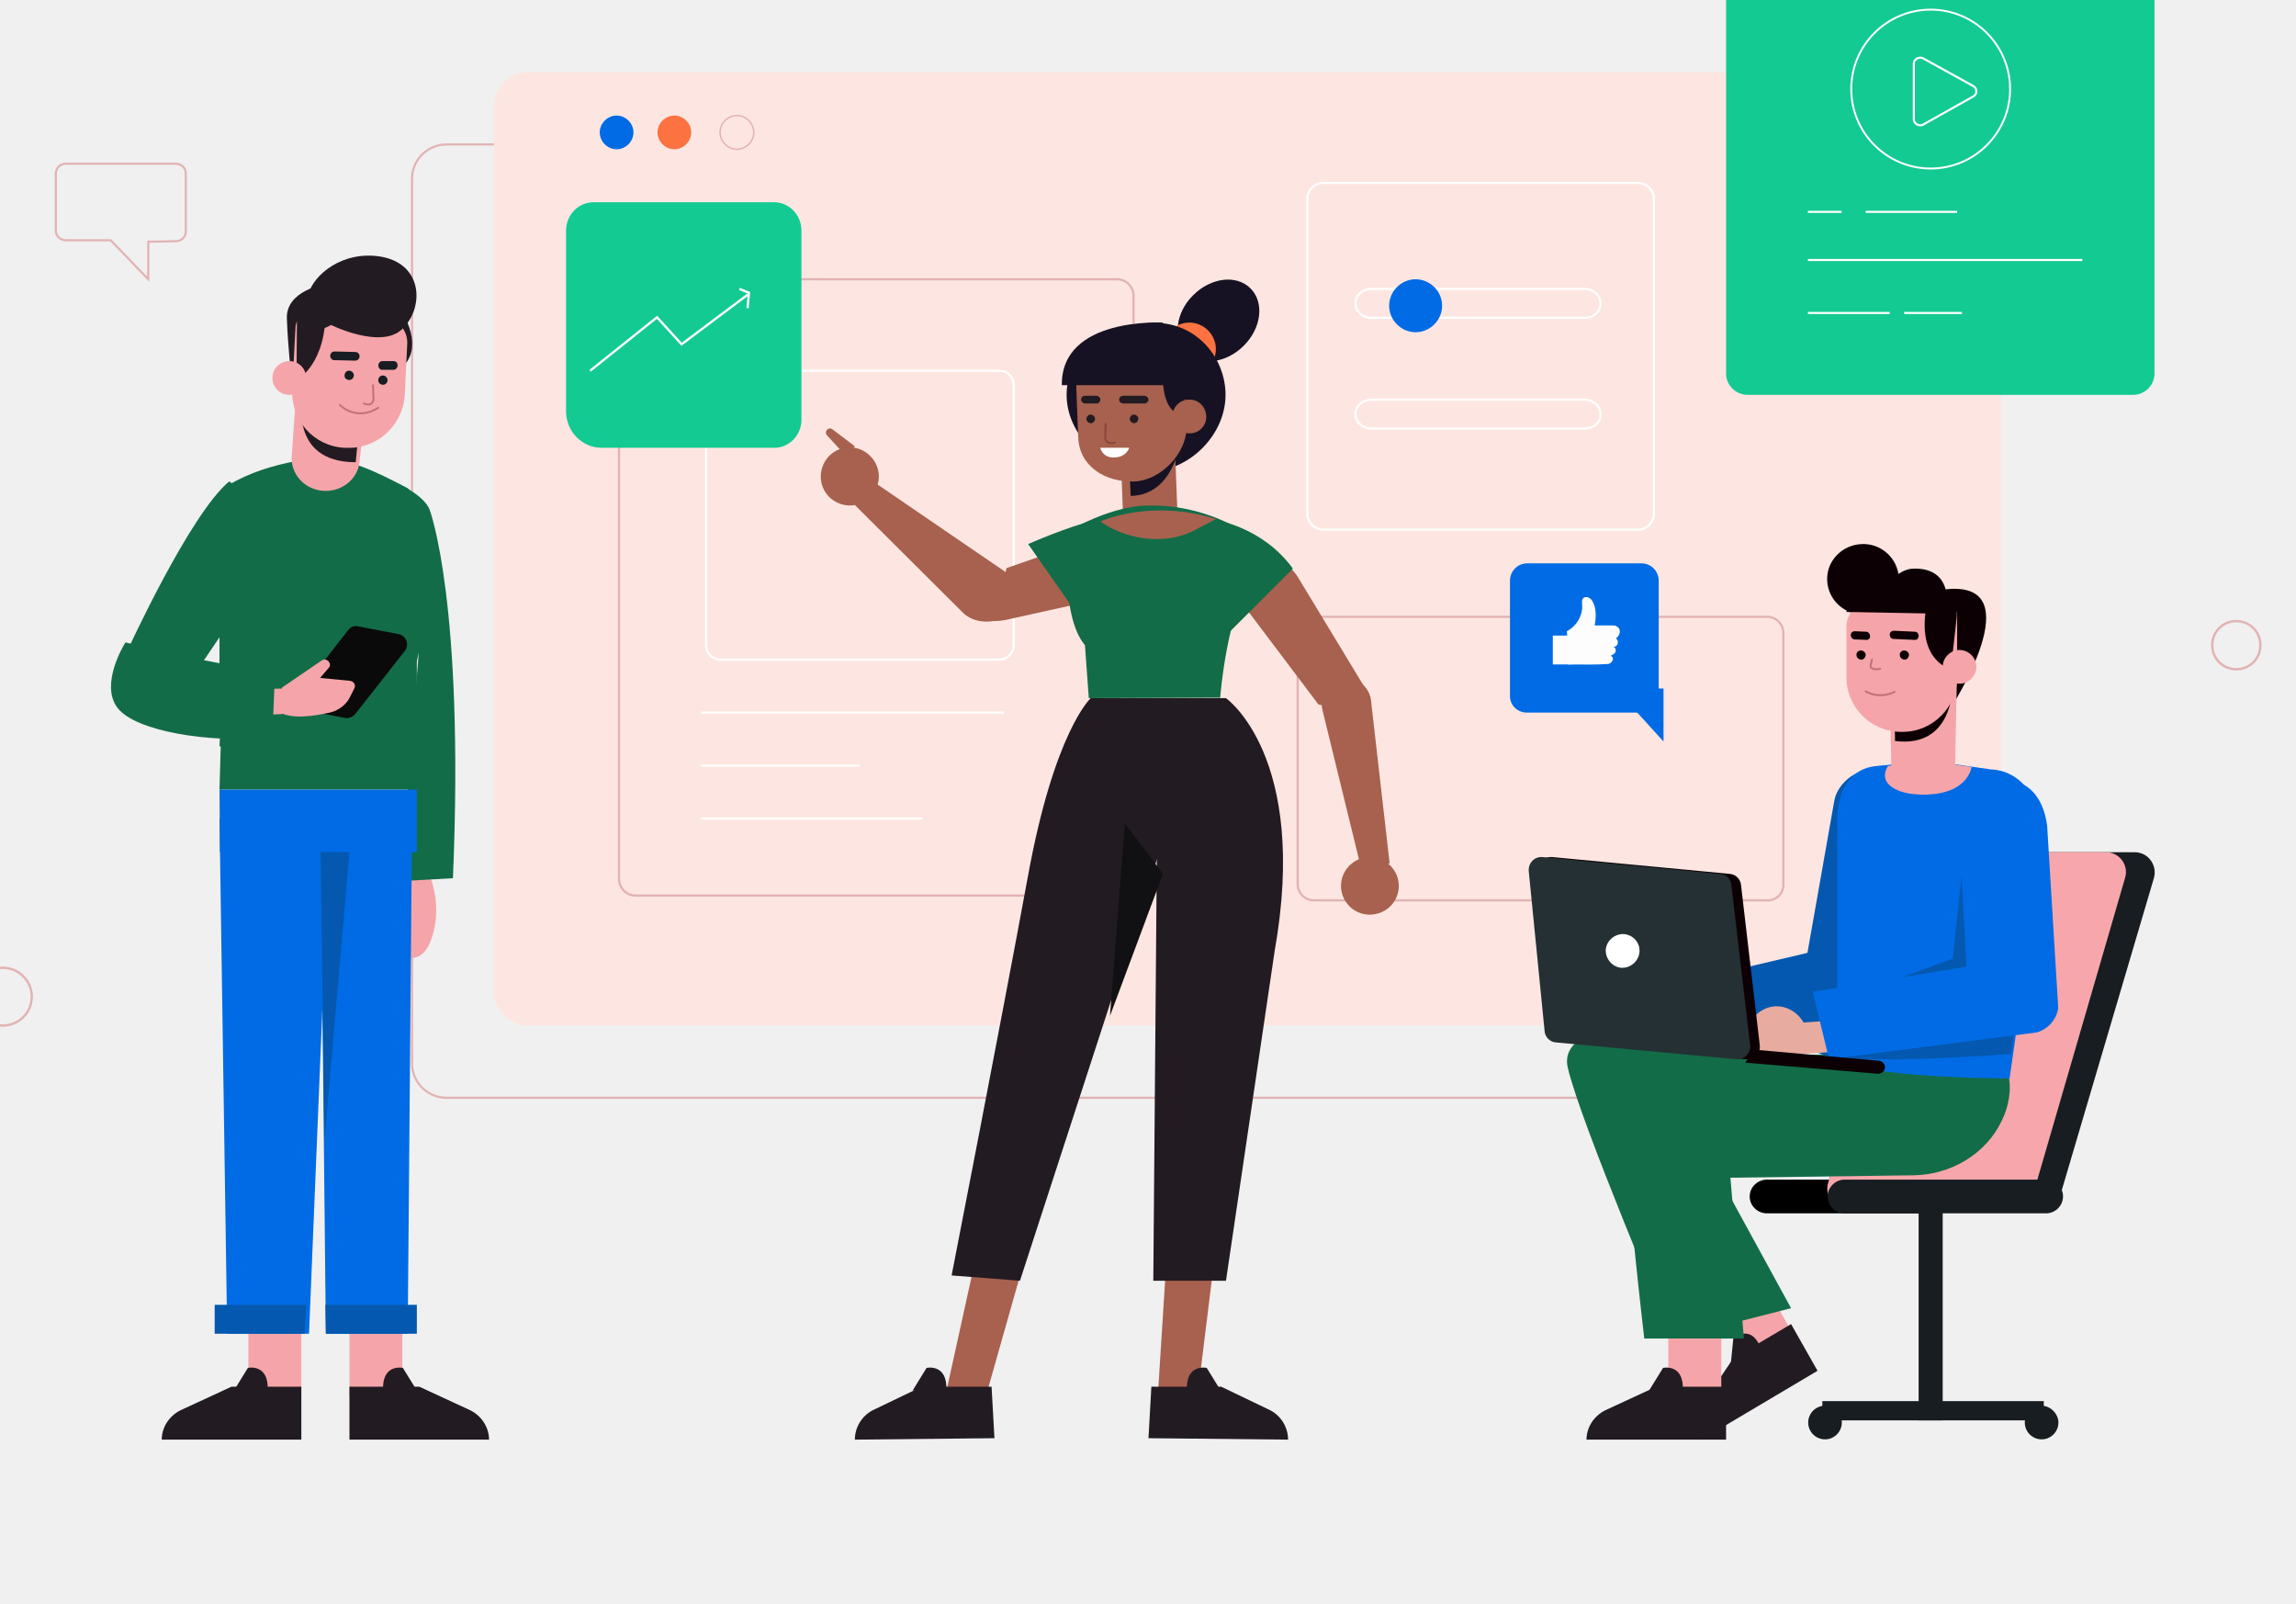
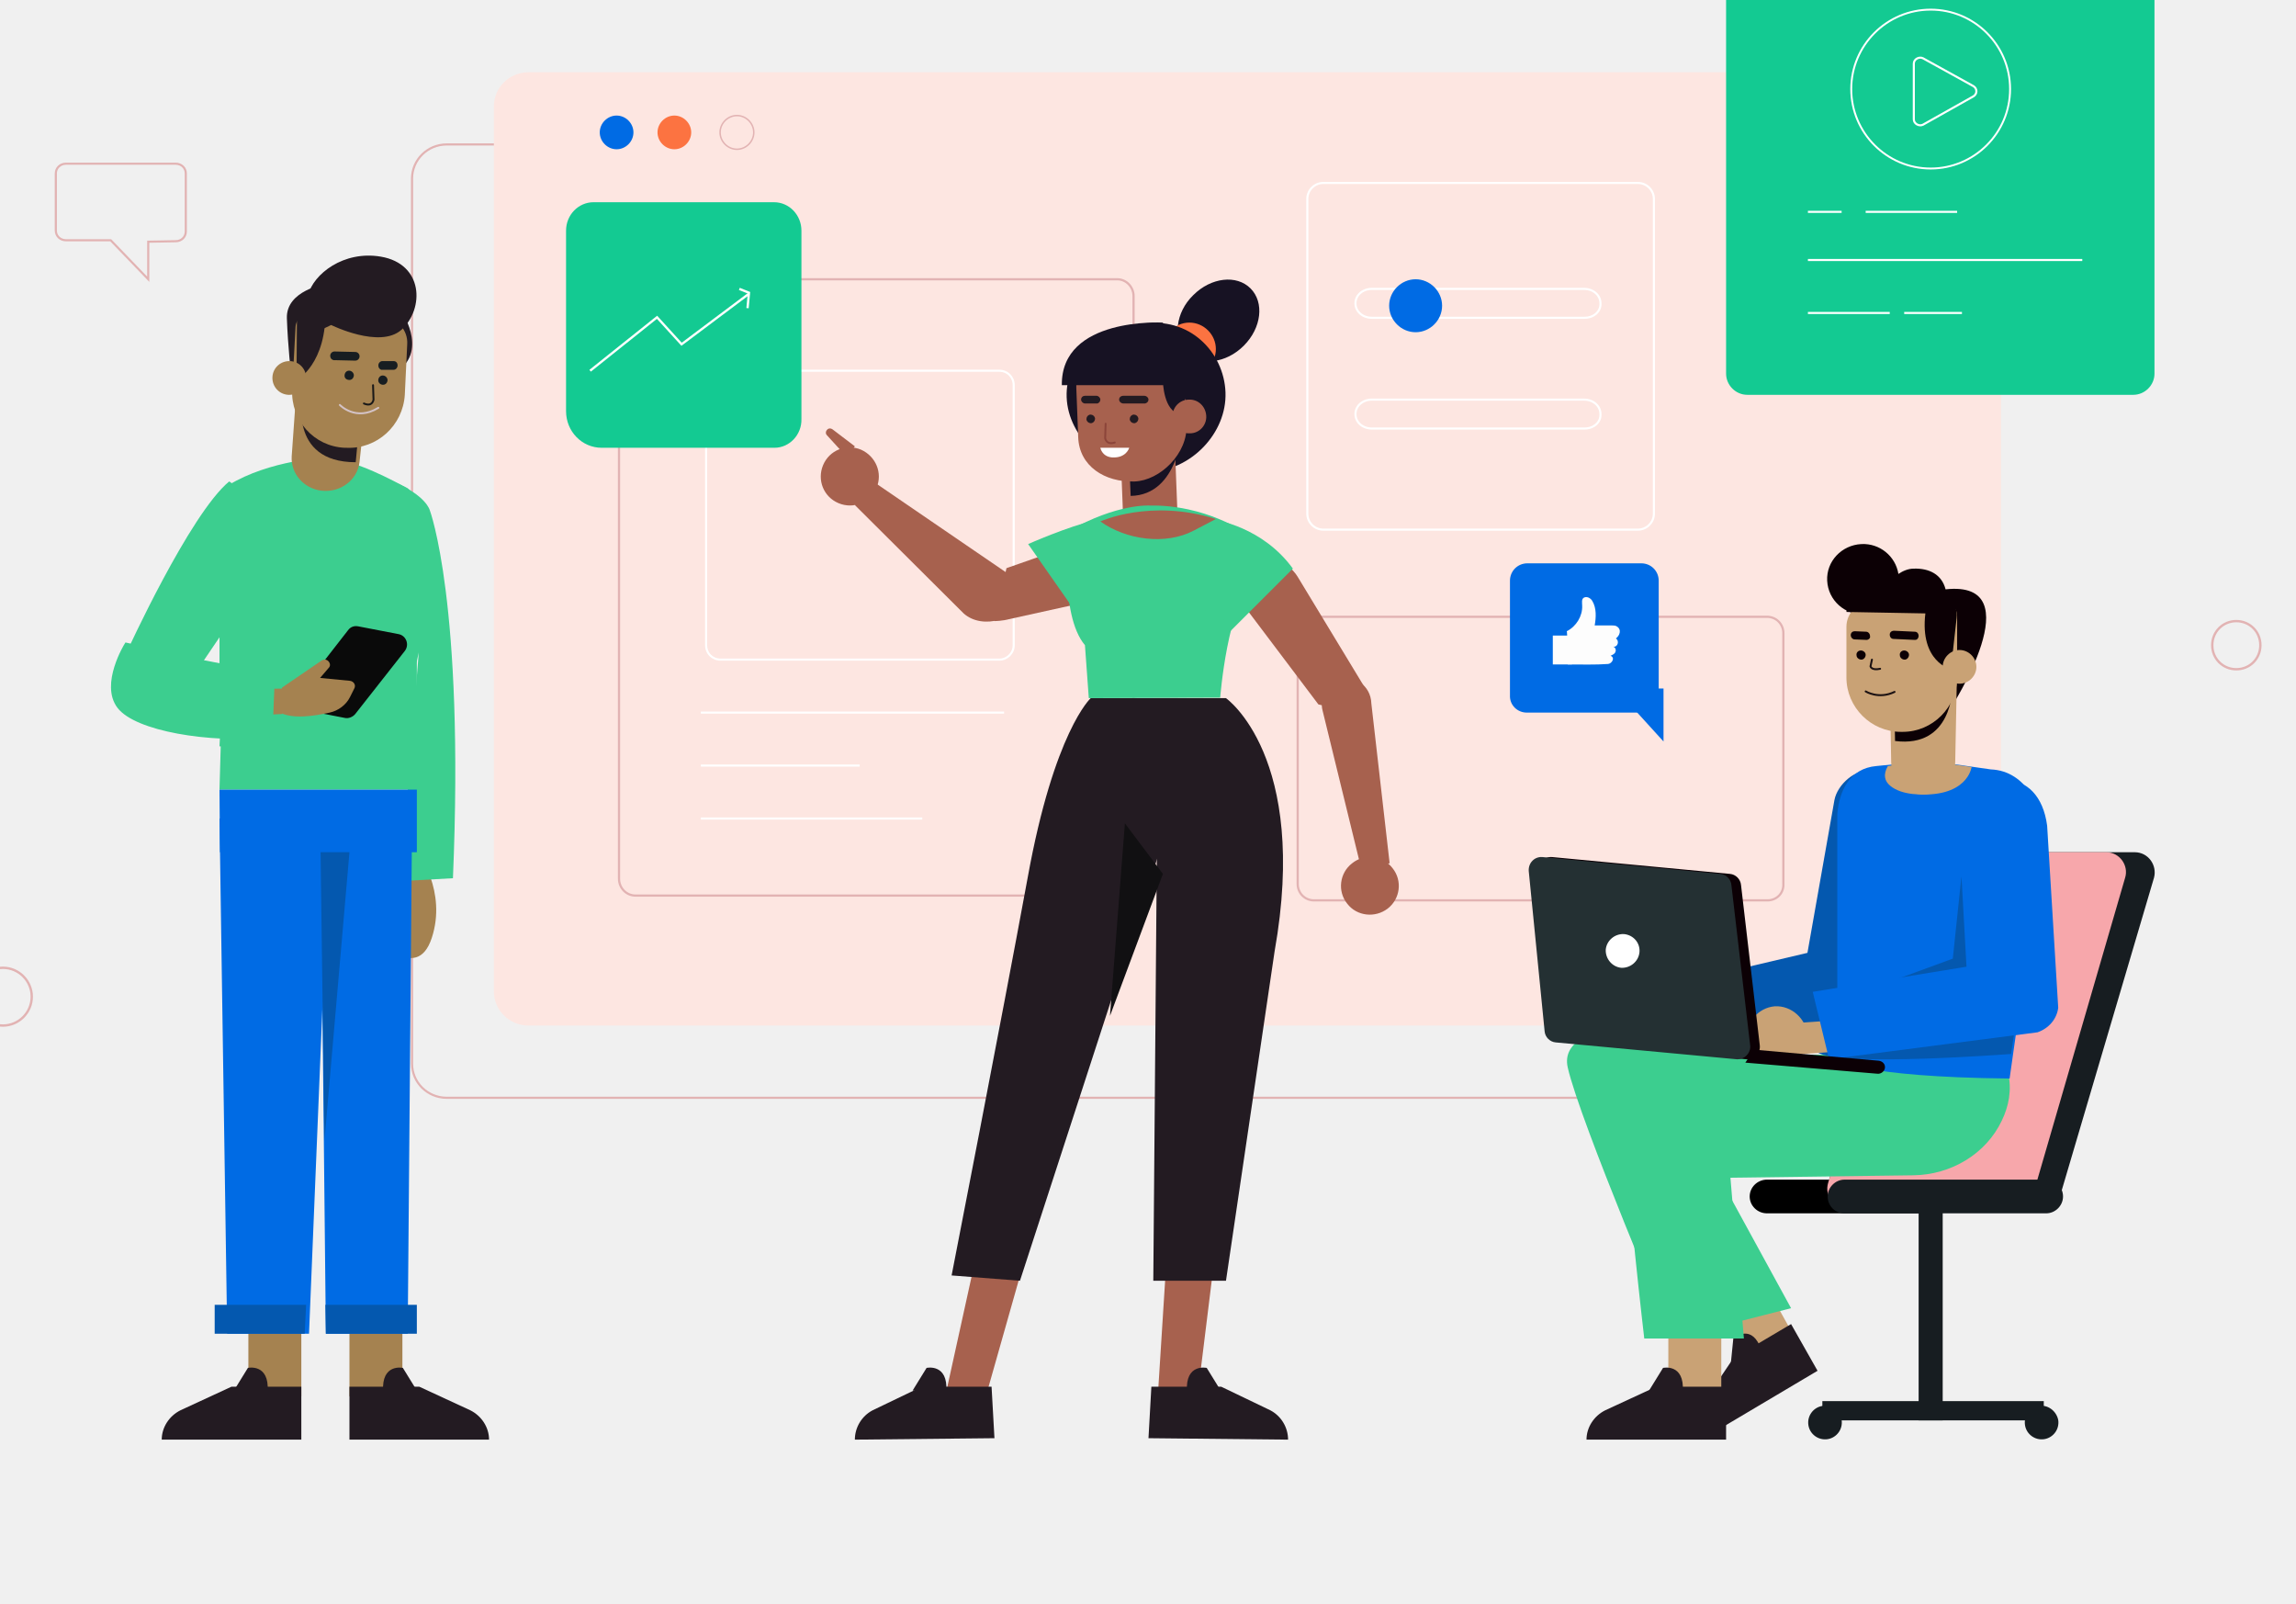
<svg xmlns="http://www.w3.org/2000/svg" version="1.1" id="Layer_1" x="0px" y="0px" viewBox="0 0 477 333" style="enable-background:new 0 0 477 333;" xml:space="preserve">
  <style type="text/css">
	.st0{fill:none;stroke:#E2B3B3;stroke-width:0.443;}
	.st1{fill-rule:evenodd;clip-rule:evenodd;fill:#FDE6E1;}
	.st2{fill-rule:evenodd;clip-rule:evenodd;fill:#006BE4;}
	.st3{fill-rule:evenodd;clip-rule:evenodd;fill:#FC7341;}
	.st4{fill:none;stroke:#E2B3B3;stroke-width:0.303;}
	.st5{fill:none;stroke:#E2B3B3;stroke-width:0.457;}
	.st6{fill:none;stroke:#FFFFFF;stroke-width:0.433;}
	.st7{fill:none;stroke:#E2B3B3;stroke-width:0.49;}
	.st8{fill-rule:evenodd;clip-rule:evenodd;fill:#FDFDFD;}
	.st9{fill-rule:evenodd;clip-rule:evenodd;fill:#13CA92;}
	.st10{fill:none;stroke:#FFFFFF;stroke-width:0.478;}
	.st11{fill:none;stroke:#FFFFFF;stroke-width:0.393;}
	.st12{fill-rule:evenodd;clip-rule:evenodd;}
	.st13{fill-rule:evenodd;clip-rule:evenodd;fill:#171D21;}
	.st14{fill-rule:evenodd;clip-rule:evenodd;fill:#F7A7AB;}
- 	.st15{fill-rule:evenodd;clip-rule:evenodd;fill:#F5A5A9;}
+ 	.st15{fill-rule:evenodd;clip-rule:evenodd;fill:#C9A275;}
	.st16{fill-rule:evenodd;clip-rule:evenodd;fill:#231B22;}
- 	.st17{fill-rule:evenodd;clip-rule:evenodd;fill:#136C48;}
+ 	.st17{fill-rule:evenodd;clip-rule:evenodd;fill:#3CCE8F;}
	.st18{fill-rule:evenodd;clip-rule:evenodd;fill:#E7ABA0;}
	.st19{fill-rule:evenodd;clip-rule:evenodd;fill:#0458AF;}
	.st20{fill-rule:evenodd;clip-rule:evenodd;fill:#0C0005;}
	.st21{fill-rule:evenodd;clip-rule:evenodd;fill:#243033;}
	.st22{fill-rule:evenodd;clip-rule:evenodd;fill:#FFFFFF;}
- 	.st23{fill:none;stroke:#C3707A;stroke-width:0.402;stroke-linecap:round;stroke-linejoin:round;}
+ 	.st23{fill:none;stroke:#1C1213;stroke-width:0.402;stroke-linecap:round;stroke-linejoin:round;}
	.st24{fill-rule:evenodd;clip-rule:evenodd;fill:#171223;}
	.st25{fill-rule:evenodd;clip-rule:evenodd;fill:#A7614E;}
	.st26{fill:none;stroke:#8C453A;stroke-width:0.399;stroke-linecap:round;stroke-linejoin:round;}
	.st27{fill-rule:evenodd;clip-rule:evenodd;fill:#111012;}
- 	.st28{fill-rule:evenodd;clip-rule:evenodd;fill:#0A0A0A;}
- 	.st29{fill-rule:evenodd;clip-rule:evenodd;fill:#136C48;stroke:#136C48;stroke-miterlimit:10;}
- 	.st30{fill:none;stroke:#C3707A;stroke-width:0.394;stroke-linecap:round;stroke-linejoin:round;}
+ 	.st28{fill-rule:evenodd;clip-rule:evenodd;fill:#A58250;}
+ 	.st29{fill-rule:evenodd;clip-rule:evenodd;fill:#0A0A0A;}
+ 	.st30{fill-rule:evenodd;clip-rule:evenodd;fill:#3CCE8F;stroke:#3CCE8F;stroke-miterlimit:10;}
+ 	.st31{fill:none;stroke:#191818;stroke-width:0.394;stroke-linecap:round;stroke-linejoin:round;}
+ 	.st32{fill:none;stroke:#D3C2C5;stroke-width:0.394;stroke-linecap:round;stroke-linejoin:round;}
</style>
  <g id="Marshmello_landing-page">
    <g id="Simple_landngpage" transform="translate(-542, -331)">
      <g id="Group-171" transform="translate(528, 331)">
        <path id="Stroke-1" class="st0" d="M405.5,228H106.8c-4,0-7.2-3.2-7.2-7.1V37.1c0-3.9,3.2-7.1,7.2-7.1h298.7c4,0,7.2,3.2,7.2,7.1     v183.7C412.6,224.8,409.4,228,405.5,228z" />
        <path id="Fill-3" class="st1" d="M422.5,213H123.8c-4,0-7.2-3.2-7.2-7.1V22.1c0-3.9,3.2-7.1,7.2-7.1h298.7c4,0,7.2,3.2,7.2,7.1     v183.7C429.6,209.8,426.4,213,422.5,213" />
        <path id="Fill-5" class="st2" d="M145.6,27.5c0,1.9-1.6,3.5-3.5,3.5s-3.5-1.6-3.5-3.5s1.6-3.5,3.5-3.5S145.6,25.6,145.6,27.5" />
        <path id="Fill-7" class="st3" d="M157.6,27.5c0,1.9-1.6,3.5-3.5,3.5s-3.5-1.6-3.5-3.5s1.6-3.5,3.5-3.5S157.6,25.6,157.6,27.5" />
        <path id="Stroke-9" class="st4" d="M170.6,27.5c0,1.9-1.6,3.5-3.5,3.5s-3.5-1.6-3.5-3.5s1.6-3.5,3.5-3.5S170.6,25.6,170.6,27.5z" />
        <path id="Stroke-11" class="st5" d="M381.2,187H287c-1.9,0-3.4-1.5-3.4-3.4v-52.1c0-1.9,1.5-3.4,3.4-3.4h94.1     c1.9,0,3.4,1.5,3.4,3.4v52.1C384.6,185.5,383.1,187,381.2,187z" />
        <path id="Stroke-13" class="st5" d="M246.2,186H146c-1.9,0-3.4-1.6-3.4-3.5v-121c0-1.9,1.5-3.5,3.4-3.5h100.1     c1.9,0,3.4,1.6,3.4,3.5v121.1C249.6,184.4,248.1,186,246.2,186z" />
        <path id="Stroke-15" class="st6" d="M221.6,137h-57.9c-1.7,0-3-1.3-3-3V80c0-1.7,1.4-3,3-3h57.9c1.7,0,3,1.3,3,3v54     C224.6,135.7,223.2,137,221.6,137z" />
        <path id="Stroke-17" class="st6" d="M159.6,148h63" />
        <path id="Stroke-19" class="st6" d="M159.6,159h33" />
        <path id="Stroke-21" class="st6" d="M159.6,170h46" />
        <path id="Stroke-23" class="st6" d="M354.3,110h-65.4c-1.8,0-3.3-1.5-3.3-3.3V41.3c0-1.8,1.5-3.3,3.3-3.3h65.4     c1.8,0,3.3,1.5,3.3,3.3v65.4C357.6,108.5,356.1,110,354.3,110z" />
        <path id="Stroke-25" class="st6" d="M343.2,89H299c-1.9,0-3.4-1.3-3.4-3s1.5-3,3.4-3h44.1c1.9,0,3.4,1.3,3.4,3     C346.6,87.7,345.1,89,343.2,89z" />
        <path id="Stroke-27" class="st6" d="M343.2,66H299c-1.9,0-3.4-1.3-3.4-3c0-1.7,1.5-3,3.4-3h44.1c1.9,0,3.4,1.3,3.4,3     C346.6,64.7,345.1,66,343.2,66z" />
        <path id="Fill-29" class="st2" d="M313.6,63.5c0,3-2.5,5.5-5.5,5.5s-5.5-2.5-5.5-5.5s2.5-5.5,5.5-5.5S313.6,60.5,313.6,63.5" />
        <path id="Stroke-31" class="st0" d="M50.5,34H27.7c-1.2,0-2.1,0.9-2.1,2v11.9c0,1.1,0.9,2,2.1,2H37l7.8,8.1v-7.8l5.7-0.1     c1.2,0,2.1-0.9,2.1-2V36C52.6,34.9,51.7,34,50.5,34z" />
        <path id="Stroke-33" class="st7" d="M20.6,207c0,3.3-2.7,6-6,6s-6-2.7-6-6s2.7-6,6-6S20.6,203.7,20.6,207z" />
        <path id="Stroke-35" class="st7" d="M483.6,134c0,2.8-2.2,5-5,5s-5-2.2-5-5s2.2-5,5-5S483.6,131.2,483.6,134z" />
        <g id="Clip-38">
			</g>
        <polygon id="Stroke-37" class="st7" points="262.6,-23 272.6,-23 272.6,-33 262.6,-33    " />
        <path id="Fill-39" class="st2" d="M331.2,148h27.4v-27.4c0-2-1.6-3.6-3.6-3.6h-23.7c-2,0-3.6,1.6-3.6,3.6v23.8     C327.6,146.4,329.2,148,331.2,148" />
        <polygon id="Fill-40" class="st2" points="359.6,143 359.6,154 349.6,143    " />
        <path id="Fill-41" class="st8" d="M339.7,138c2.8,0,5.7,0.1,8.4-0.1c0.8-0.1,1.5-1.3,0.5-1.7c0.4-0.2,0.9-0.4,1-0.8     c0.2-0.4,0-1-0.5-1.1c1,0.2,1.4-1.2,0.6-1.7c0.4-0.3,0.7-0.7,0.8-1.2c0.1-0.5-0.1-1-0.6-1.3c-0.3-0.2-0.7-0.2-1-0.2     c-1.2,0-2.4,0-3.6,0c0.3-1.7,0.4-3.6-0.5-5.1c-0.3-0.5-1-1-1.7-0.7c-0.6,0.3-0.4,1.1-0.4,1.7c0.1,2.1-1.2,4.3-3.2,5.3     C339.6,131.1,339.7,135.6,339.7,138" />
        <polygon id="Fill-42" class="st8" points="336.6,138 340.6,138 340.6,132 336.6,132    " />
        <path id="Fill-43" class="st9" d="M174.9,93H139c-4.1,0-7.4-3.4-7.4-7.6V47.9c0-3.3,2.6-5.9,5.7-5.9h37.5c3.2,0,5.7,2.7,5.7,5.9     V87C180.6,90.3,178,93,174.9,93" />
        <polyline id="Stroke-44" class="st10" points="136.6,77 150.5,65.9 155.6,71.5 169.6,61    " />
        <polyline id="Stroke-45" class="st10" points="167.6,60 169.6,60.8 169.3,64    " />
        <path id="Fill-46" class="st9" d="M457.2,82H377c-2.4,0-4.4-2-4.4-4.4V-1.6c0-2.4,2-4.4,4.4-4.4h80.2c2.4,0,4.4,2,4.4,4.4v79.2     C461.6,80,459.6,82,457.2,82" />
        <path id="Stroke-47" class="st6" d="M401.6,44h19" />
        <path id="Stroke-48" class="st6" d="M389.6,54h57" />
        <path id="Stroke-49" class="st6" d="M389.6,65h17" />
        <path id="Stroke-50" class="st6" d="M409.6,65h12" />
        <path id="Stroke-51" class="st6" d="M389.6,44h7" />
        <path id="Stroke-52" class="st6" d="M411.6,13.2v11.6c0,0.9,1.1,1.5,1.9,1.1L424,20c0.8-0.5,0.8-1.6,0-2.1l-10.5-5.8     C412.7,11.7,411.6,12.3,411.6,13.2z" />
        <path id="Stroke-53" class="st11" d="M431.6,18.5c0,9.1-7.4,16.5-16.5,16.5s-16.5-7.4-16.5-16.5S406,2,415.1,2     S431.6,9.4,431.6,18.5z" />
        <path id="Fill-54" class="st12" d="M415,252h-33.9c-2,0-3.6-1.6-3.6-3.5s1.6-3.5,3.6-3.5H415c2,0,3.6,1.6,3.6,3.5     S417,252,415,252" />
        <polygon id="Fill-55" class="st13" points="392.6,295 438.6,295 438.6,291 392.6,291    " />
        <path id="Fill-56" class="st13" d="M396.6,294.9c0.3,1.9-1,3.7-2.9,4s-3.7-1-4-2.9s1-3.7,2.9-4     C394.4,291.7,396.2,293,396.6,294.9" />
        <polygon id="Fill-57" class="st13" points="412.6,295 417.6,295 417.6,249 412.6,249    " />
        <path id="Fill-58" class="st13" d="M441.6,294.9c0.3,1.9-1,3.7-2.9,4s-3.7-1-4-2.9s1-3.7,2.9-4     C439.4,291.7,441.2,293,441.6,294.9" />
        <path id="Fill-59" class="st13" d="M438.2,251h-40.4c-2.8,0-4.7-2.7-4-5.3l19.3-65.7c0.5-1.8,2.1-3,4-3h40.4c2.8,0,4.7,2.7,4,5.3     L442.1,248C441.6,249.8,440,251,438.2,251" />
        <path id="Fill-60" class="st14" d="M432.5,251h-34.8c-2.7,0-4.7-2.7-3.9-5.3l19.1-65.7c0.5-1.8,2.1-3,3.9-3h34.8     c2.7,0,4.7,2.7,3.9,5.3L436.4,248C435.9,249.8,434.3,251,432.5,251" />
        <path id="Fill-61" class="st13" d="M439.1,252h-41.9c-2,0-3.5-1.6-3.5-3.5s1.6-3.5,3.5-3.5h41.9c2,0,3.5,1.6,3.5,3.5     S441,252,439.1,252" />
        <polygon id="Fill-62" class="st15" points="386.6,277.3 377.1,283 369.6,269.7 379.2,264    " />
        <path id="Fill-63" class="st16" d="M386.1,275l-12,7.1l-6.4,9.5c-1.4,2.2-1.5,5.1-0.2,7.4l24.1-14.3L386.1,275z" />
        <path id="Fill-64" class="st16" d="M373.6,283l0.5-5c0,0,3.4-3.1,5.5,1.5L373.6,283z" />
        <path id="Fill-65" class="st17" d="M366.7,212.1c0,0-29.5-1.5-27,9.6s21.7,56.3,21.7,56.3l24.7-6.3l-18.7-34.2l36.1-13.4     L366.7,212.1z" />
        <polygon id="Fill-66" class="st15" points="360.6,290 371.6,290 371.6,274 360.6,274    " />
        <path id="Fill-67" class="st16" d="M372.6,288h-14.5l-10.6,4.9c-2.4,1.2-3.9,3.6-3.9,6.1h29V288z" />
        <path id="Fill-68" class="st16" d="M356.6,288.8l2.9-4.7c0,0,4.5-1,4.1,4.9L356.6,288.8z" />
        <path id="Fill-69" class="st17" d="M394.6,219l-34.5,0.5c-3,0-5.7,1.7-7,4.4c-1,2.1-1.7,5.2-1.6,9.8c0.4,12.7,4.1,44.3,4.1,44.3     h20.7l-2.8-33.4l38-0.5c7.8-0.1,15.1-4.4,18.4-11.4c1.4-2.9,2.1-6.3,1.3-9.8L394.6,219z" />
        <path id="Fill-70" class="st18" d="M359.6,211.7c0,3.7-2.4,4.3-6,4.3s-7-0.5-7-4.3c0-3.7,2.9-6.7,6.5-6.7S359.6,208,359.6,211.7" />
        <path id="Fill-71" class="st18" d="M364.2,215H357c-1.9,0-3.4-1.6-3.4-3.5s1.5-3.5,3.4-3.5h7.2c1.9,0,3.4,1.6,3.4,3.5     S366.1,215,364.2,215" />
        <path id="Fill-72" class="st19" d="M363.1,217l-2.5-12.3l28.9-6.8l5.6-31.7c0.6-3.3,4.5-6.7,7.8-6.1c3.3,0.6,6.3,4.4,5.7,7.7     l-3.6,41.4c-0.4,2.3-2.2,4.2-4.5,4.7L363.1,217z" />
        <path id="Fill-73" class="st2" d="M427.6,159.8c7.5,0.3,10.8,8.3,11.1,13.6l-7.2,50.6c-31.3-0.3-35.8-3.9-35.8-3.9v-51     c0.4-4.9,2.6-9.5,8.1-10L415,158L427.6,159.8z" />
        <path id="Fill-74" class="st15" d="M406.2,159.1l8.2-1.1l9.2,1.3c0,0-0.8,6.7-12.3,5.6c-1.7-0.2-3.4-0.7-4.6-1.7     C405.5,162.2,405.2,160.9,406.2,159.1" />
        <polygon id="Fill-75" class="st19" points="403.6,205 419.7,199.1 421.5,182 422.6,201.8    " />
        <path id="Fill-76" class="st19" d="M432.6,214c-0.1,0-0.8,4.9-0.8,4.9s-35.1,2.7-40.2-0.3L432.6,214z" />
-         <path id="Fill-77" class="st18" d="M389.6,215.3c0.2,3.7-2.1,4.4-5.7,4.7s-7-0.1-7.2-3.8s2.5-6.9,6-7.2     C386.2,208.8,389.3,211.6,389.6,215.3" />
-         <path id="Fill-78" class="st18" d="M394.4,218.5l-7.2,0.5c-1.9,0.1-3.5-1.2-3.6-3s1.3-3.4,3.2-3.5l7.2-0.5c1.9-0.1,3.5,1.2,3.6,3     S396.3,218.4,394.4,218.5" />
+         <path id="Fill-77" class="st15" d="M389.6,215.3c0.2,3.7-2.1,4.4-5.7,4.7s-7-0.1-7.2-3.8s2.5-6.9,6-7.2     C386.2,208.8,389.3,211.6,389.6,215.3" />
+         <path id="Fill-78" class="st15" d="M394.4,218.5l-7.2,0.5c-1.9,0.1-3.5-1.2-3.6-3s1.3-3.4,3.2-3.5l7.2-0.5c1.9-0.1,3.5,1.2,3.6,3     S396.3,218.4,394.4,218.5" />
        <path id="Fill-79" class="st2" d="M394,220l-3.4-14l33-5.4l-1.6-27.7c-1.3-6.1,4.4-11.5,8.8-10.8c4.2-0.1,7.7,3.2,8.5,9.4     l2.3,37.8c-0.3,2.4-2,4.3-4.3,5.1L394,220z" />
        <path id="Fill-80" class="st20" d="M336.4,178l37,3.5c1.2,0.1,2.2,1.1,2.3,2.3l3.9,33.3c0.2,1.6-1.2,3-2.8,2.9l-37.6-3.5     c-1.2-0.1-2.2-1.1-2.3-2.3l-3.3-33.3C333.5,179.2,334.8,177.9,336.4,178" />
        <path id="Fill-81" class="st21" d="M334.4,178l37,3.5c1.2,0.1,2.2,1.1,2.3,2.3l3.9,33.3c0.2,1.6-1.2,3-2.8,2.9l-37.6-3.5     c-1.2-0.1-2.2-1.1-2.3-2.3l-3.3-33.3C331.5,179.2,332.8,177.9,334.4,178" />
        <path id="Fill-82" class="st20" d="M378.4,218l25.9,2.3c0.8,0.1,1.4,0.7,1.3,1.5c-0.1,0.7-0.8,1.3-1.6,1.2l-27.4-2.3L378.4,218z" />
        <path id="Fill-83" class="st22" d="M354.6,197.8c-0.2,1.9-1.9,3.3-3.8,3.2c-1.9-0.2-3.3-1.9-3.2-3.8c0.2-1.9,1.9-3.3,3.8-3.2     C353.4,194.2,354.8,195.9,354.6,197.8" />
        <path id="Fill-84" class="st20" d="M400.7,113c3.8-0.2,7.1,2.5,7.7,6.2c0.9-0.6,2-1.1,3.2-1.1c3.2-0.1,5.8,1.2,6.6,4.3     c18.3-2,1.1,24.6,1.1,24.6l-1.4-10.2l-0.5-11.5c-0.7,2.3-2.7,4-5.3,4.1c-2.7,0.1-5-1.6-5.8-4c-1.3,1.3-3,2.1-4.9,2.2     c-4.1,0.2-7.6-2.9-7.8-7C393.4,116.6,396.6,113.2,400.7,113" />
        <path id="Fill-85" class="st15" d="M420.6,138l-0.4,20.3c-0.1,3.6-2.8,6.5-6.3,6.7c-3.8,0.2-6.9-2.9-7-6.7l-0.3-17L420.6,138z" />
        <path id="Fill-86" class="st20" d="M419.6,143c0,0,0,12.4-11.9,10.9l-0.1-5.7L419.6,143z" />
        <path id="Fill-87" class="st15" d="M408.9,152h0.4c6.2,0,11.3-5.1,11.3-11.3v-12.8c0-1.6-1.3-2.9-2.9-2.9h-14.9     c-2.9,0-5.2,2.3-5.2,5.2v10.5C397.6,146.9,402.7,152,408.9,152" />
        <path id="Fill-88" class="st20" d="M408.7,136.1c0,0.5,0.5,0.9,1,0.9s0.9-0.5,0.9-1s-0.5-0.9-1-0.9     C409,135.1,408.6,135.6,408.7,136.1" />
        <path id="Fill-89" class="st20" d="M399.7,136.1c0,0.5,0.5,0.9,1,0.9s0.9-0.5,0.9-1s-0.5-0.9-1-0.9     C400,135.1,399.6,135.6,399.7,136.1" />
        <path id="Stroke-90" class="st23" d="M402.9,137l-0.3,1.4c0,0,0.2,0.9,2,0.5" />
        <path id="Fill-91" class="st20" d="M411.9,132.9c-0.1,0-0.1,0-0.2,0l-4.3-0.2c-0.5,0-0.8-0.4-0.8-0.9s0.4-0.8,0.9-0.8l4.3,0.2     c0.5,0,0.8,0.4,0.8,0.9C412.6,132.5,412.3,132.9,411.9,132.9" />
        <path id="Fill-92" class="st20" d="M401.9,132.9c-0.1,0-0.1,0-0.2,0l-2.4-0.1c-0.4,0-0.8-0.4-0.8-0.9s0.4-0.8,0.8-0.8l2.4,0.1     c0.4,0,0.8,0.4,0.8,0.9C402.6,132.5,402.3,132.8,401.9,132.9" />
        <path id="Stroke-93" class="st23" d="M401.6,143.6c0,0,2.7,1.7,6,0.1" />
        <path id="Fill-94" class="st20" d="M419.3,139c0,0-6.5-1.5-5.3-11.6l-16.4-0.3l0.4-4.1l18.2,0.3c2.6,0,4.6,2.3,4.3,5L419.3,139z" />
        <path id="Fill-95" class="st15" d="M417.6,138.5c0,1.9,1.6,3.5,3.5,3.5s3.5-1.6,3.5-3.5s-1.6-3.5-3.5-3.5     S417.6,136.6,417.6,138.5" />
        <path id="Fill-96" class="st24" d="M272.4,71.8c-3.7,3.7-9,4.3-11.9,1.4s-2.3-8.3,1.4-11.9c3.7-3.7,9-4.3,11.9-1.4     C276.7,62.8,276.1,68.1,272.4,71.8" />
        <path id="Fill-97" class="st3" d="M266.6,72.5c0,3-2.5,5.5-5.5,5.5s-5.5-2.5-5.5-5.5s2.5-5.5,5.5-5.5S266.6,69.5,266.6,72.5" />
        <path id="Fill-98" class="st24" d="M235.6,82.5c0.3,8.4,8.5,15.8,17.2,15.5s16.1-8.1,15.8-16.5s-7.6-15.9-17.4-14.2     C242.6,68.7,235.3,74.1,235.6,82.5" />
        <path id="Fill-99" class="st25" d="M258.6,106.1L257.9,88l-11.3,0.5l0.7,18.1c0.1,3.1,2.8,5.5,5.9,5.4     C256.3,111.9,258.7,109.2,258.6,106.1" />
        <path id="Fill-100" class="st24" d="M259.6,89c0,0-0.6,13.8-10.7,14l-0.3-6.9L259.6,89z" />
        <path id="Fill-101" class="st25" d="M249.7,100L249.7,100c-6.2,0.2-11.5-3.2-11.7-9.2l-0.4-10.4c-0.2-4.4,4.6-9.3,7.3-9.4     l10.1,2.3c2.7-0.1,5,2,5.1,4.6l0.4,10.3C260.8,94.2,255,99.8,249.7,100" />
        <path id="Fill-102" class="st16" d="M248.7,87.1c0.1,0.5,0.5,0.8,1,0.8c0.5-0.1,0.8-0.5,0.8-1c-0.1-0.5-0.5-0.8-1-0.8     C249,86.2,248.7,86.6,248.7,87.1" />
        <path id="Fill-103" class="st16" d="M239.7,87.1c0.1,0.5,0.5,0.8,1,0.8c0.5-0.1,0.8-0.5,0.8-1c-0.1-0.5-0.5-0.8-1-0.8     C240,86.2,239.7,86.6,239.7,87.1" />
        <path id="Stroke-104" class="st26" d="M243.7,88l-0.1,3c0,0,0.2,1.5,2,0.9" />
        <path id="Fill-105" class="st16" d="M251.9,83.8c-0.1,0-0.1,0-0.2,0h-4.3c-0.5,0-0.9-0.4-0.9-0.8c0-0.5,0.4-0.8,0.9-0.8h4.3     c0.5,0,0.9,0.4,0.9,0.8C252.6,83.4,252.3,83.7,251.9,83.8" />
        <path id="Fill-106" class="st16" d="M242,83.8c-0.1,0-0.1,0-0.2,0h-2.4c-0.4,0-0.8-0.4-0.8-0.8c0-0.5,0.4-0.8,0.8-0.8h2.4     c0.4,0,0.8,0.4,0.8,0.8S242.3,83.7,242,83.8" />
        <path id="Fill-107" class="st22" d="M242.6,93h6c0,0-0.6,2.2-3.6,2C242.9,94.8,242.6,93,242.6,93" />
        <path id="Fill-108" class="st24" d="M255.6,79.2c0,0,0.1,6.3,3.6,6.8l2.4-7L255.6,79.2z" />
        <path id="Fill-109" class="st25" d="M264.6,86.4c0.1,1.9-1.4,3.6-3.4,3.6c-1.9,0.1-3.6-1.4-3.6-3.4c-0.1-1.9,1.4-3.6,3.4-3.6     C262.9,82.9,264.5,84.4,264.6,86.4" />
        <path id="Fill-110" class="st24" d="M255.5,67c0,0-21.1-1.2-20.9,13h29l-3.9-9.7L255.5,67z" />
        <polygon id="Fill-111" class="st25" points="262.9,289 254.6,289 256.5,259 266.6,259    " />
        <path id="Fill-112" class="st16" d="M253.2,288h14.5l10.2,4.9c2.3,1.2,3.7,3.6,3.7,6.1l-29-0.3L253.2,288z" />
        <path id="Fill-113" class="st16" d="M267.6,288.8l-2.9-4.7c0,0-4.5-1-4.1,4.9L267.6,288.8z" />
        <path id="Fill-114" class="st16" d="M268.7,145c0,0,17.3,12.1,10.1,52.6L268.7,266h-15.1l0.9-108.2l-0.9-12.8H268.7z" />
        <polygon id="Fill-115" class="st25" points="210.6,289 219.1,289 227.6,259 217.2,259    " />
        <path id="Fill-116" class="st16" d="M220,288h-14.5l-10.2,4.9c-2.3,1.2-3.7,3.6-3.7,6.1l29-0.3L220,288z" />
        <path id="Fill-117" class="st16" d="M203.6,288.8l2.9-4.7c0,0,4.5-1,4.1,4.9L203.6,288.8z" />
        <path id="Fill-118" class="st16" d="M240.6,145c0,0-7.6,6.9-13.1,37.3c-5.6,30.4-15.8,82.6-15.8,82.6l14.2,1.1l30.7-94.4     l2.1-26.6H240.6z" />
        <polygon id="Fill-119" class="st27" points="255.6,181.5 247.7,171 244.6,211    " />
        <path id="Fill-120" class="st25" d="M220.6,129c0.5,0,1.6-0.1,2.1-0.2l29.9-6.6c4.3-0.7,10.5-7.2,8.7-11.3     c-1.3-3-4.5-4.5-7.6-3.6L223.1,118L220.6,129z" />
        <path id="Fill-121" class="st25" d="M222.9,118.8L195.4,100l-3.8,4.9l22.6,22.5c3.9,3.5,11.4,1.3,13.1-3.7     C228.5,120.2,226.1,120.4,222.9,118.8" />
        <path id="Fill-122" class="st25" d="M196.1,101.3c-1.3,3.1-4.8,4.5-7.9,3.2c-3.1-1.3-4.5-4.8-3.2-7.9s4.8-4.5,7.9-3.2     C196,94.8,197.4,98.3,196.1,101.3" />
        <path id="Fill-123" class="st25" d="M191.6,92.7l-4.6-3.5c-0.4-0.3-0.9-0.3-1.2,0.1c-0.3,0.3-0.3,0.8,0,1.1L190,95L191.6,92.7z" />
        <path id="Fill-124" class="st17" d="M241.6,108c-5.9,1.4-14,5-14,5l9.1,13l3.1-0.8L241.6,108z" />
        <path id="Fill-125" class="st17" d="M236.6,125c0,0-1-5,0-11l-5,4.1L236.6,125z" />
        <path id="Fill-126" class="st25" d="M294.8,148l2.8-5.1l-14-23.1c-1.8-3.1-10.1-8.8-12.6-6.2c-1.8,1.9-1.9,7.8-0.3,9.9l17.2,22.8     L294.8,148z" />
        <path id="Fill-127" class="st25" d="M288.8,147.7l7.9,32.3l6-0.7l-3.8-33.2c-0.1-3.8-3.8-6.3-7.2-4.7     C289.3,142.5,288.1,145.2,288.8,147.7" />
        <path id="Fill-128" class="st17" d="M266.5,108c0,0,9.8,1.4,16.1,10.1L268.7,132c0,0-9-8.8-3-17.1L266.5,108z" />
        <path id="Fill-129" class="st25" d="M294.9,179.3c2.6-2.1,6.4-1.6,8.4,1c2.1,2.6,1.6,6.4-1,8.4s-6.4,1.6-8.4-1     C291.8,185.1,292.3,181.3,294.9,179.3" />
        <path id="Fill-130" class="st17" d="M252.9,105c0,0-6.8-0.5-16.9,5.3c0,0-2,17.3,3.4,23.7l0.8,11l27.3-0.1c0,0,1.5-19.6,7.1-24.5     l-1.9-9.7C272.7,110.6,264.4,104.8,252.9,105" />
        <path id="Fill-131" class="st25" d="M242.6,108.3c0,0,10.4-4.8,24-0.5l-4.6,2.4C256.1,113.3,247.9,112.1,242.6,108.3" />
        <path id="Fill-132" class="st17" d="M269.6,128.5l-0.8,0.8c0,0-3.2-2.5-5.2-6.3l3.7,19L269.6,128.5z" />
-         <path id="Fill-133" class="st15" d="M100.8,177c0,0,6.1,8.1,2.9,17.8c-3.2,9.8-12.1-0.7-12.1-0.7L100.8,177z" />
+         <path id="Fill-133" class="st28" d="M100.8,177c0,0,6.1,8.1,2.9,17.8c-3.2,9.8-12.1-0.7-12.1-0.7L100.8,177z" />
        <path id="Fill-134" class="st17" d="M103.3,106c0,0-0.7-3.1-7.7-6l4.9,37.8l0.5-2.3L97.2,183l10.9-0.6     C110.5,125.1,103.3,106,103.3,106" />
        <path id="Fill-135" class="st17" d="M81.7,95c0,0-11.7,0.5-20.3,5.8L59.6,164h41v-55.8c0-3.4-0.9-6.3-2.1-6.9     C95.7,99.9,88.4,95.7,81.7,95" />
        <polygon id="Fill-136" class="st17" points="59.6,131.3 65.6,123 65.6,140 59.6,138.8    " />
        <path id="Fill-137" class="st17" d="M59.6,155c0,0.1,11.1,0,11.1,0v-2.4h2.4c0,0,11.6,2.5,15.5-7.5l-9.4-2.1L60,147.2L59.6,155z" />
        <path id="Fill-138" class="st17" d="M74.6,110.9c0,0-10.8,14.9-22.2,32.2c-1.3,1.9-4.4,3-6.6,2.9c-5.1-0.1-7.4-5.8-5.5-10.5     c0,0,13.1-28.7,21.3-35.5C61.8,99.8,74.6,110.9,74.6,110.9" />
-         <path id="Fill-139" class="st28" d="M86.3,130.9L76.1,144c-1,1.3-0.3,3.2,1.3,3.5l8.2,1.6c0.8,0.2,1.7-0.2,2.2-0.8l10.3-13.1     c1-1.3,0.3-3.2-1.3-3.5l-8.3-1.6C87.6,129.9,86.8,130.2,86.3,130.9" />
-         <polygon id="Fill-140" class="st15" points="73.6,143 60.3,143.2 57.6,149 72.6,148.3    " />
-         <path id="Fill-141" class="st15" d="M72.6,142.8l8.2-5.6c0.4-0.3,1-0.3,1.4,0.1c0.4,0.4,0.5,1,0.1,1.4l-1.8,2.1l6.2,0.6     c0.8,0.1,1.3,0.9,0.9,1.6l-0.9,1.8c-0.8,1.6-2.4,2.8-4.2,3.2c-3.2,0.7-7.9,1.5-10.7-0.2L72.6,142.8z" />
-         <path id="Fill-142" class="st29" d="M40.3,134c0,0-5,8.1-1.5,12.7c3.5,4.6,18.5,7.2,31.3,6l0.5-12.3l-14.9-2.9L40.3,134z" />
-         <path id="Fill-143" class="st15" d="M76,75l-1.4,19.8c-0.2,3.5,2.4,6.6,6.1,7.1c4,0.5,7.6-2.2,8-6l1.8-16.6L76,75z" />
+         <path id="Fill-139" class="st29" d="M86.3,130.9L76.1,144c-1,1.3-0.3,3.2,1.3,3.5l8.2,1.6c0.8,0.2,1.7-0.2,2.2-0.8l10.3-13.1     c1-1.3,0.3-3.2-1.3-3.5l-8.3-1.6C87.6,129.9,86.8,130.2,86.3,130.9" />
+         <polygon id="Fill-140" class="st28" points="73.6,143 60.3,143.2 57.6,149 72.6,148.3    " />
+         <path id="Fill-141" class="st28" d="M72.6,142.8l8.2-5.6c0.4-0.3,1-0.3,1.4,0.1c0.4,0.4,0.5,1,0.1,1.4l-1.8,2.1l6.2,0.6     c0.8,0.1,1.3,0.9,0.9,1.6l-0.9,1.8c-0.8,1.6-2.4,2.8-4.2,3.2c-3.2,0.7-7.9,1.5-10.7-0.2L72.6,142.8z" />
+         <path id="Fill-142" class="st30" d="M40.3,134c0,0-5,8.1-1.5,12.7c3.5,4.6,18.5,7.2,31.3,6l0.5-12.3l-14.9-2.9L40.3,134z" />
+         <path id="Fill-143" class="st28" d="M76,75l-1.4,19.8c-0.2,3.5,2.4,6.6,6.1,7.1c4,0.5,7.6-2.2,8-6l1.8-16.6L76,75z" />
        <path id="Fill-144" class="st16" d="M76.9,82c0,0-3.2,14,11,14l0.7-7.4L76.9,82z" />
        <path id="Fill-145" class="st16" d="M81.6,59c0,0-8.2,1.3-8,7.1S74.5,78,74.5,78l4.5-9.4L81.6,59z" />
        <path id="Fill-146" class="st16" d="M97.6,65c0,0,6,9-2.6,13l-1.4-0.8c0,0-2.6-7,0.8-10.7L97.6,65z" />
-         <path id="Fill-147" class="st15" d="M86,93h-0.4c-6.4-0.3-11.2-5.7-10.9-12.1l0.7-13c0.1-1.6,1.5-2.9,3.1-2.8l15.1,0.8     c2.9,0.1,5.2,2.7,5,5.6L98.1,82C97.7,88.4,92.3,93.3,86,93" />
+         <path id="Fill-147" class="st28" d="M86,93h-0.4c-6.4-0.3-11.2-5.7-10.9-12.1l0.7-13c0.1-1.6,1.5-2.9,3.1-2.8l15.1,0.8     c2.9,0.1,5.2,2.7,5,5.6L98.1,82C97.7,88.4,92.3,93.3,86,93" />
        <path id="Fill-148" class="st13" d="M87.5,78.1c-0.1,0.5-0.5,0.9-1.1,0.8s-0.9-0.5-0.8-1.1c0.1-0.5,0.5-0.9,1.1-0.8     C87.2,77.1,87.6,77.6,87.5,78.1" />
        <path id="Fill-149" class="st13" d="M94.5,79.1c-0.1,0.5-0.5,0.9-1.1,0.8c-0.5-0.1-0.9-0.5-0.8-1.1c0.1-0.5,0.5-0.9,1.1-0.8     C94.2,78.1,94.6,78.6,94.5,79.1" />
-         <path id="Stroke-150" class="st30" d="M91.5,80l0.1,3c0,0-0.2,1.6-2,0.8" />
+         <path id="Stroke-150" class="st31" d="M91.5,80l0.1,3c0,0-0.2,1.6-2,0.8" />
        <path id="Fill-151" class="st13" d="M83.3,74.8c0.1,0,0.1,0,0.2,0l4.3,0.1c0.5,0,0.9-0.4,0.9-0.9s-0.4-0.9-0.9-0.9L83.5,73     c-0.5,0-0.9,0.4-0.9,0.9S82.9,74.7,83.3,74.8" />
-         <path id="Fill-152" class="st13" d="M93.2,76.8c0.1,0,0.1,0,0.2,0h2.4c0.4,0,0.8-0.4,0.8-0.9S96.3,75,95.8,75h-2.4     c-0.4,0-0.8,0.4-0.8,0.9C92.6,76.4,92.9,76.7,93.2,76.8" />
-         <path id="Stroke-153" class="st30" d="M84.6,84.1c0,0,3.3,3.5,8,0.6" />
+         <path id="Fill-152" class="st13" d="M93.2,76.8c0.1,0,0.1,0,0.2,0h2.4c0.4,0,0.8-0.4,0.8-0.9S96.3,75,95.8,75h-2.4     c-0.4,0-0.8,0.4-0.8,0.9S92.9,76.7,93.2,76.8" />
+         <path id="Stroke-153" class="st32" d="M84.6,84.1c0,0,3.3,3.5,8,0.6" />
        <path id="Fill-154" class="st16" d="M75.6,79c0,0,6.4-3.4,6-15.1L75.8,63l-0.1,1.7L75.6,79z" />
-         <path id="Fill-155" class="st15" d="M77.6,78.7c-0.1,1.9-1.7,3.4-3.7,3.3c-1.9-0.1-3.4-1.7-3.3-3.7c0.1-1.9,1.7-3.4,3.7-3.3     C76.2,75.1,77.7,76.7,77.6,78.7" />
+         <path id="Fill-155" class="st28" d="M77.6,78.7c-0.1,1.9-1.7,3.4-3.7,3.3c-1.9-0.1-3.4-1.7-3.3-3.7c0.1-1.9,1.7-3.4,3.7-3.3     C76.2,75.1,77.7,76.7,77.6,78.7" />
        <path id="Fill-156" class="st16" d="M78.4,69.6l4.4-2.1c0,0,10.1,5,14.6,1c4.8-4.4,4.6-13.7-4.3-15.2c-7.7-1.3-14,3.6-15.1,8     S78.4,69.6,78.4,69.6" />
        <polygon id="Fill-157" class="st2" points="59.6,164 59.7,177 100.6,177 100.6,164    " />
-         <polygon id="Fill-158" class="st15" points="65.6,290 76.6,290 76.6,274 65.6,274    " />
+         <polygon id="Fill-158" class="st28" points="65.6,290 76.6,290 76.6,274 65.6,274    " />
        <path id="Fill-159" class="st16" d="M76.6,288H62.1l-10.6,4.9c-2.4,1.2-3.9,3.6-3.9,6.1h29V288z" />
        <path id="Fill-160" class="st16" d="M62.6,288.8l2.9-4.7c0,0,4.5-1,4.1,4.9L62.6,288.8z" />
        <polygon id="Fill-161" class="st2" points="82.6,170 78.2,277 61.2,277 59.6,170    " />
        <polygon id="Fill-162" class="st19" points="58.6,271 77.6,271 77.3,277 58.6,277    " />
-         <polygon id="Fill-163" class="st15" points="86.6,290 97.6,290 97.6,274 86.6,274    " />
+         <polygon id="Fill-163" class="st28" points="86.6,290 97.6,290 97.6,274 86.6,274    " />
        <path id="Fill-164" class="st16" d="M86.6,288h14.5l10.6,4.9c2.4,1.2,3.9,3.6,3.9,6.1h-29V288z" />
        <path id="Fill-165" class="st16" d="M100.6,288.8l-2.9-4.7c0,0-4.5-1-4.1,4.9L100.6,288.8z" />
        <polygon id="Fill-166" class="st2" points="99.6,171 98.7,277 81.7,277 80.6,172.7    " />
        <polygon id="Fill-167" class="st19" points="80.6,177 86.6,177 81.4,237    " />
        <polygon id="Fill-168" class="st19" points="100.6,271 81.6,271 81.7,277 100.6,277    " />
      </g>
    </g>
  </g>
</svg>
